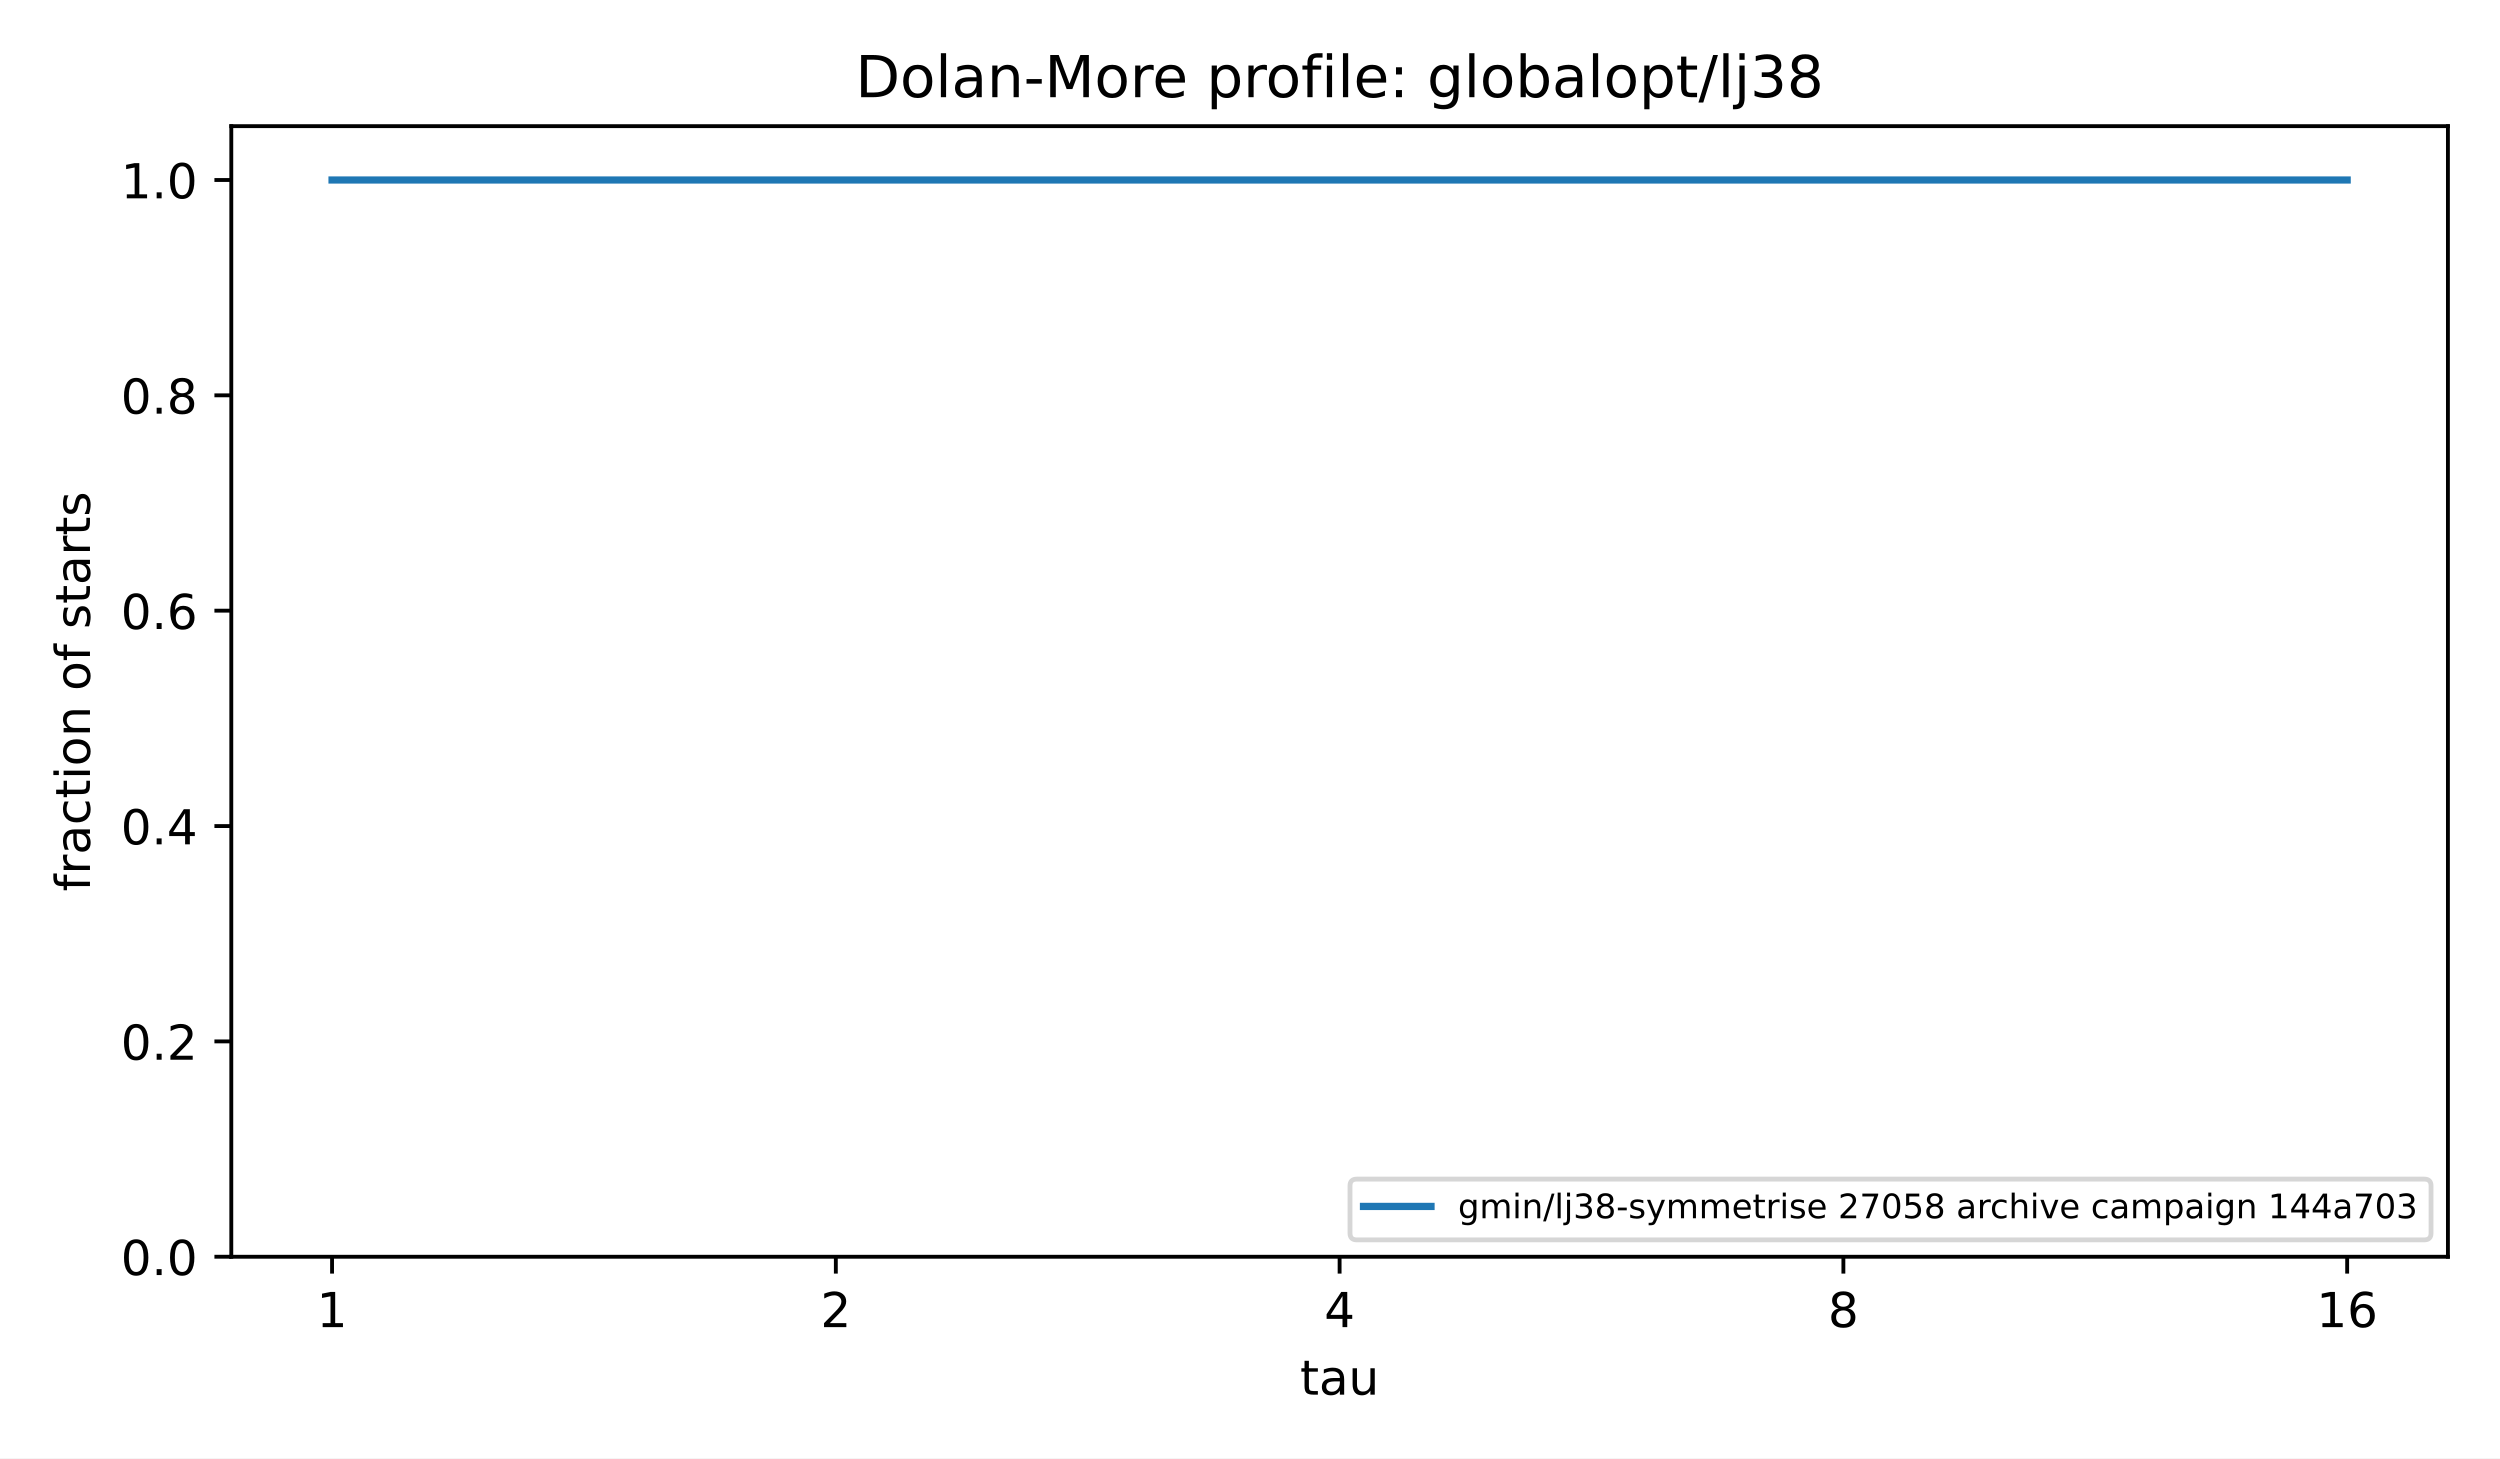
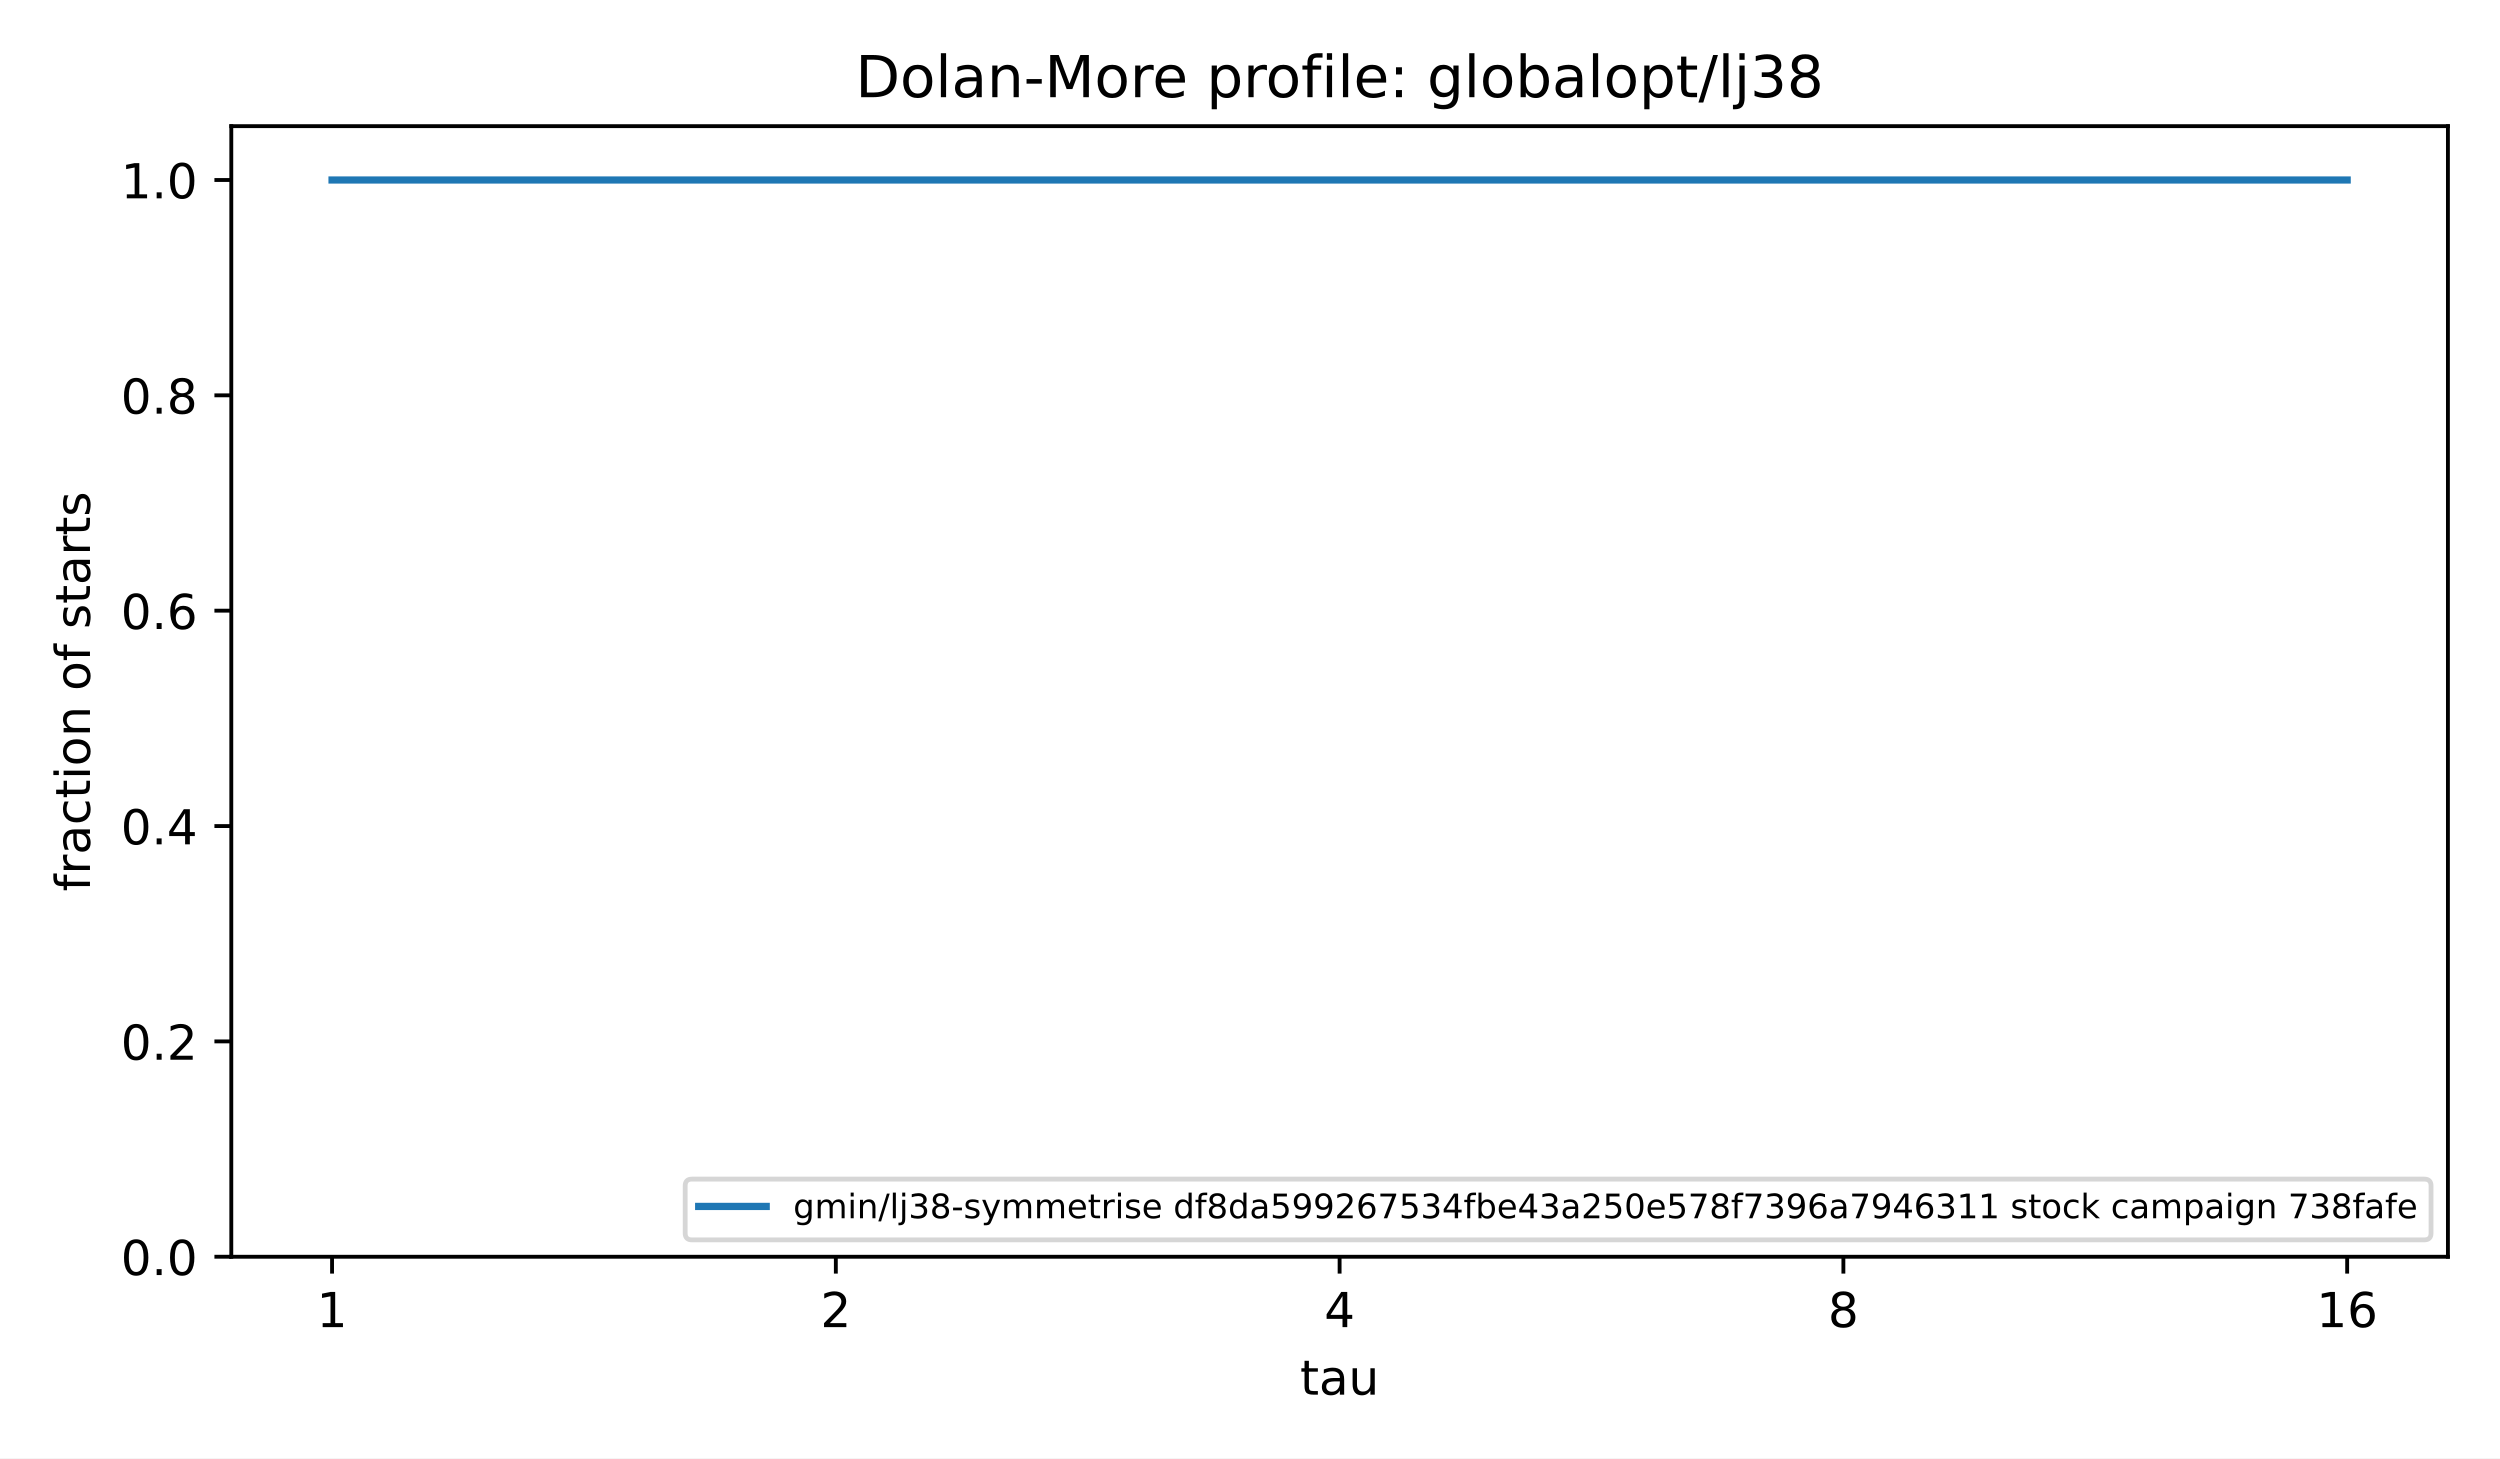
<svg xmlns="http://www.w3.org/2000/svg" xmlns:xlink="http://www.w3.org/1999/xlink" width="518.4pt" height="302.4pt" viewBox="0 0 518.4 302.4" version="1.1">
  <defs>
    <style type="text/css">*{stroke-linejoin: round; stroke-linecap: butt}</style>
  </defs>
  <g id="figure_1">
    <g id="patch_1">
      <path d="M 0 302.4  L 518.4 302.4  L 518.4 0  L 0 0  z " style="fill: #ffffff" />
    </g>
    <g id="axes_1">
      <g id="patch_2">
        <path d="M 47.962 260.6  L 507.6 260.6  L 507.6 26.16  L 47.962 26.16  z " style="fill: #ffffff" />
      </g>
      <g id="matplotlib.axis_1">
        <g id="xtick_1">
          <g id="line2d_1">
            <defs>
              <path id="m8ea4d47d77" d="M 0 0  L 0 3.5  " style="stroke: #000000; stroke-width: 0.8" />
            </defs>
            <g>
              <use xlink:href="#m8ea4d47d77" x="68.855" y="260.6" style="stroke: #000000; stroke-width: 0.8" />
            </g>
          </g>
          <g id="text_1">
            <text style="font-size: 10px; font-family: 'DejaVu Sans', 'Bitstream Vera Sans', 'Computer Modern Sans Serif', 'Lucida Grande', 'Verdana', 'Geneva', 'Lucid', 'Arial', 'Helvetica', 'Avant Garde', sans-serif; text-anchor: middle" x="68.855" y="275.198" transform="rotate(-0 68.85496 275.1977)">1</text>
          </g>
        </g>
        <g id="xtick_2">
          <g id="line2d_2">
            <g>
              <use xlink:href="#m8ea4d47d77" x="173.318" y="260.6" style="stroke: #000000; stroke-width: 0.8" />
            </g>
          </g>
          <g id="text_2">
            <text style="font-size: 10px; font-family: 'DejaVu Sans', 'Bitstream Vera Sans', 'Computer Modern Sans Serif', 'Lucida Grande', 'Verdana', 'Geneva', 'Lucid', 'Arial', 'Helvetica', 'Avant Garde', sans-serif; text-anchor: middle" x="173.318" y="275.198" transform="rotate(-0 173.3181 275.1977)">2</text>
          </g>
        </g>
        <g id="xtick_3">
          <g id="line2d_3">
            <g>
              <use xlink:href="#m8ea4d47d77" x="277.781" y="260.6" style="stroke: #000000; stroke-width: 0.8" />
            </g>
          </g>
          <g id="text_3">
            <text style="font-size: 10px; font-family: 'DejaVu Sans', 'Bitstream Vera Sans', 'Computer Modern Sans Serif', 'Lucida Grande', 'Verdana', 'Geneva', 'Lucid', 'Arial', 'Helvetica', 'Avant Garde', sans-serif; text-anchor: middle" x="277.781" y="275.198" transform="rotate(-0 277.7812 275.1977)">4</text>
          </g>
        </g>
        <g id="xtick_4">
          <g id="line2d_4">
            <g>
              <use xlink:href="#m8ea4d47d77" x="382.244" y="260.6" style="stroke: #000000; stroke-width: 0.8" />
            </g>
          </g>
          <g id="text_4">
            <text style="font-size: 10px; font-family: 'DejaVu Sans', 'Bitstream Vera Sans', 'Computer Modern Sans Serif', 'Lucida Grande', 'Verdana', 'Geneva', 'Lucid', 'Arial', 'Helvetica', 'Avant Garde', sans-serif; text-anchor: middle" x="382.244" y="275.198" transform="rotate(-0 382.2443 275.1977)">8</text>
          </g>
        </g>
        <g id="xtick_5">
          <g id="line2d_5">
            <g>
              <use xlink:href="#m8ea4d47d77" x="486.707" y="260.6" style="stroke: #000000; stroke-width: 0.8" />
            </g>
          </g>
          <g id="text_5">
            <text style="font-size: 10px; font-family: 'DejaVu Sans', 'Bitstream Vera Sans', 'Computer Modern Sans Serif', 'Lucida Grande', 'Verdana', 'Geneva', 'Lucid', 'Arial', 'Helvetica', 'Avant Garde', sans-serif; text-anchor: middle" x="486.707" y="275.198" transform="rotate(-0 486.7074 275.1977)">16</text>
          </g>
        </g>
        <g id="text_6">
          <text style="font-size: 10px; font-family: 'DejaVu Sans', 'Bitstream Vera Sans', 'Computer Modern Sans Serif', 'Lucida Grande', 'Verdana', 'Geneva', 'Lucid', 'Arial', 'Helvetica', 'Avant Garde', sans-serif; text-anchor: middle" x="277.781" y="289.198" transform="rotate(-0 277.7812 289.1977)">tau</text>
        </g>
      </g>
      <g id="matplotlib.axis_2">
        <g id="ytick_1">
          <g id="line2d_6">
            <defs>
              <path id="md659df78fa" d="M 0 0  L -3.5 0  " style="stroke: #000000; stroke-width: 0.8" />
            </defs>
            <g>
              <use xlink:href="#md659df78fa" x="47.962" y="260.6" style="stroke: #000000; stroke-width: 0.8" />
            </g>
          </g>
          <g id="text_7">
            <text style="font-size: 10px; font-family: 'DejaVu Sans', 'Bitstream Vera Sans', 'Computer Modern Sans Serif', 'Lucida Grande', 'Verdana', 'Geneva', 'Lucid', 'Arial', 'Helvetica', 'Avant Garde', sans-serif; text-anchor: end" x="40.962" y="264.399" transform="rotate(-0 40.96234 264.3988)">0.0</text>
          </g>
        </g>
        <g id="ytick_2">
          <g id="line2d_7">
            <g>
              <use xlink:href="#md659df78fa" x="47.962" y="215.945" style="stroke: #000000; stroke-width: 0.8" />
            </g>
          </g>
          <g id="text_8">
            <text style="font-size: 10px; font-family: 'DejaVu Sans', 'Bitstream Vera Sans', 'Computer Modern Sans Serif', 'Lucida Grande', 'Verdana', 'Geneva', 'Lucid', 'Arial', 'Helvetica', 'Avant Garde', sans-serif; text-anchor: end" x="40.962" y="219.744" transform="rotate(-0 40.96234 219.7436)">0.2</text>
          </g>
        </g>
        <g id="ytick_3">
          <g id="line2d_8">
            <g>
              <use xlink:href="#md659df78fa" x="47.962" y="171.29" style="stroke: #000000; stroke-width: 0.8" />
            </g>
          </g>
          <g id="text_9">
            <text style="font-size: 10px; font-family: 'DejaVu Sans', 'Bitstream Vera Sans', 'Computer Modern Sans Serif', 'Lucida Grande', 'Verdana', 'Geneva', 'Lucid', 'Arial', 'Helvetica', 'Avant Garde', sans-serif; text-anchor: end" x="40.962" y="175.088" transform="rotate(-0 40.96234 175.0884)">0.4</text>
          </g>
        </g>
        <g id="ytick_4">
          <g id="line2d_9">
            <g>
              <use xlink:href="#md659df78fa" x="47.962" y="126.634" style="stroke: #000000; stroke-width: 0.8" />
            </g>
          </g>
          <g id="text_10">
            <text style="font-size: 10px; font-family: 'DejaVu Sans', 'Bitstream Vera Sans', 'Computer Modern Sans Serif', 'Lucida Grande', 'Verdana', 'Geneva', 'Lucid', 'Arial', 'Helvetica', 'Avant Garde', sans-serif; text-anchor: end" x="40.962" y="130.433" transform="rotate(-0 40.96234 130.4331)">0.6</text>
          </g>
        </g>
        <g id="ytick_5">
          <g id="line2d_10">
            <g>
              <use xlink:href="#md659df78fa" x="47.962" y="81.979" style="stroke: #000000; stroke-width: 0.8" />
            </g>
          </g>
          <g id="text_11">
            <text style="font-size: 10px; font-family: 'DejaVu Sans', 'Bitstream Vera Sans', 'Computer Modern Sans Serif', 'Lucida Grande', 'Verdana', 'Geneva', 'Lucid', 'Arial', 'Helvetica', 'Avant Garde', sans-serif; text-anchor: end" x="40.962" y="85.778" transform="rotate(-0 40.96234 85.77788)">0.8</text>
          </g>
        </g>
        <g id="ytick_6">
          <g id="line2d_11">
            <g>
              <use xlink:href="#md659df78fa" x="47.962" y="37.324" style="stroke: #000000; stroke-width: 0.8" />
            </g>
          </g>
          <g id="text_12">
            <text style="font-size: 10px; font-family: 'DejaVu Sans', 'Bitstream Vera Sans', 'Computer Modern Sans Serif', 'Lucida Grande', 'Verdana', 'Geneva', 'Lucid', 'Arial', 'Helvetica', 'Avant Garde', sans-serif; text-anchor: end" x="40.962" y="41.123" transform="rotate(-0 40.96234 41.12264)">1.0</text>
          </g>
        </g>
        <g id="text_13">
          <text style="font-size: 10px; font-family: 'DejaVu Sans', 'Bitstream Vera Sans', 'Computer Modern Sans Serif', 'Lucida Grande', 'Verdana', 'Geneva', 'Lucid', 'Arial', 'Helvetica', 'Avant Garde', sans-serif; text-anchor: middle" x="18.657" y="143.38" transform="rotate(-90 18.65687 143.38)">fraction of starts</text>
        </g>
      </g>
      <g id="line2d_12">
        <path d="M 68.855 37.324  L 173.318 37.324  L 173.318 37.324  L 277.781 37.324  L 277.781 37.324  L 382.244 37.324  L 382.244 37.324  L 486.707 37.324  L 486.707 37.324  " clip-path="url(#p4e380cea4b)" style="fill: none; stroke: #1f77b4; stroke-width: 1.5; stroke-linecap: square" />
      </g>
      <g id="patch_3">
        <path d="M 47.962 260.6  L 47.962 26.16  " style="fill: none; stroke: #000000; stroke-width: 0.8; stroke-linejoin: miter; stroke-linecap: square" />
      </g>
      <g id="patch_4">
        <path d="M 507.6 260.6  L 507.6 26.16  " style="fill: none; stroke: #000000; stroke-width: 0.8; stroke-linejoin: miter; stroke-linecap: square" />
      </g>
      <g id="patch_5">
        <path d="M 47.962 260.6  L 507.6 260.6  " style="fill: none; stroke: #000000; stroke-width: 0.8; stroke-linejoin: miter; stroke-linecap: square" />
      </g>
      <g id="patch_6">
        <path d="M 47.962 26.16  L 507.6 26.16  " style="fill: none; stroke: #000000; stroke-width: 0.8; stroke-linejoin: miter; stroke-linecap: square" />
      </g>
      <g id="text_14">
        <text style="font-size: 12px; font-family: 'DejaVu Sans', 'Bitstream Vera Sans', 'Computer Modern Sans Serif', 'Lucida Grande', 'Verdana', 'Geneva', 'Lucid', 'Arial', 'Helvetica', 'Avant Garde', sans-serif; text-anchor: middle" x="277.781" y="20.16" transform="rotate(-0 277.7812 20.16)">Dolan-More profile: globalopt/lj38</text>
      </g>
      <g id="legend_1">
        <g id="patch_7">
-           <path d="M 281.334 257.1  L 502.7 257.1  Q 504.1 257.1 504.1 255.7  L 504.1 245.899  Q 504.1 244.499 502.7 244.499  L 281.334 244.499  Q 279.934 244.499 279.934 245.899  L 279.934 255.7  Q 279.934 257.1 281.334 257.1  z " style="fill: #ffffff; opacity: 0.8; stroke: #cccccc; stroke-linejoin: miter" />
+           <path d="M 143.479 257.1  L 502.7 257.1  Q 504.1 257.1 504.1 255.7  L 504.1 245.899  Q 504.1 244.499 502.7 244.499  L 143.479 244.499  Q 142.079 244.499 142.079 245.899  L 142.079 255.7  Q 142.079 257.1 143.479 257.1  z " style="fill: #ffffff; opacity: 0.8; stroke: #cccccc; stroke-linejoin: miter" />
        </g>
        <g id="line2d_13">
-           <path d="M 282.734 250.168  L 289.734 250.168  L 289.734 250.168  L 296.734 250.168  L 296.734 250.168  " style="fill: none; stroke: #1f77b4; stroke-width: 1.5; stroke-linecap: square" />
+           <path d="M 144.879 250.168  L 151.879 250.168  L 151.879 250.168  L 158.879 250.168  L 158.879 250.168  " style="fill: none; stroke: #1f77b4; stroke-width: 1.5; stroke-linecap: square" />
        </g>
        <g id="text_15">
-           <text style="font-size: 7px; font-family: 'DejaVu Sans', 'Bitstream Vera Sans', 'Computer Modern Sans Serif', 'Lucida Grande', 'Verdana', 'Geneva', 'Lucid', 'Arial', 'Helvetica', 'Avant Garde', sans-serif; text-anchor: start" x="302.334" y="252.618" transform="rotate(-0 302.3338 252.6184)">gmin/lj38-symmetrise 27058 archive campaign 144a703</text>
+           <text style="font-size: 7px; font-family: 'DejaVu Sans', 'Bitstream Vera Sans', 'Computer Modern Sans Serif', 'Lucida Grande', 'Verdana', 'Geneva', 'Lucid', 'Arial', 'Helvetica', 'Avant Garde', sans-serif; text-anchor: start" x="164.479" y="252.618" transform="rotate(-0 164.4786 252.6184)">gmin/lj38-symmetrise df8da599267534fbe43a250e578f7396a7946311 stock campaign 738fafe</text>
        </g>
      </g>
    </g>
  </g>
  <defs>
    <clipPath id="p4e380cea4b">
      <rect x="47.962" y="26.16" width="459.638" height="234.44" />
    </clipPath>
  </defs>
</svg>
